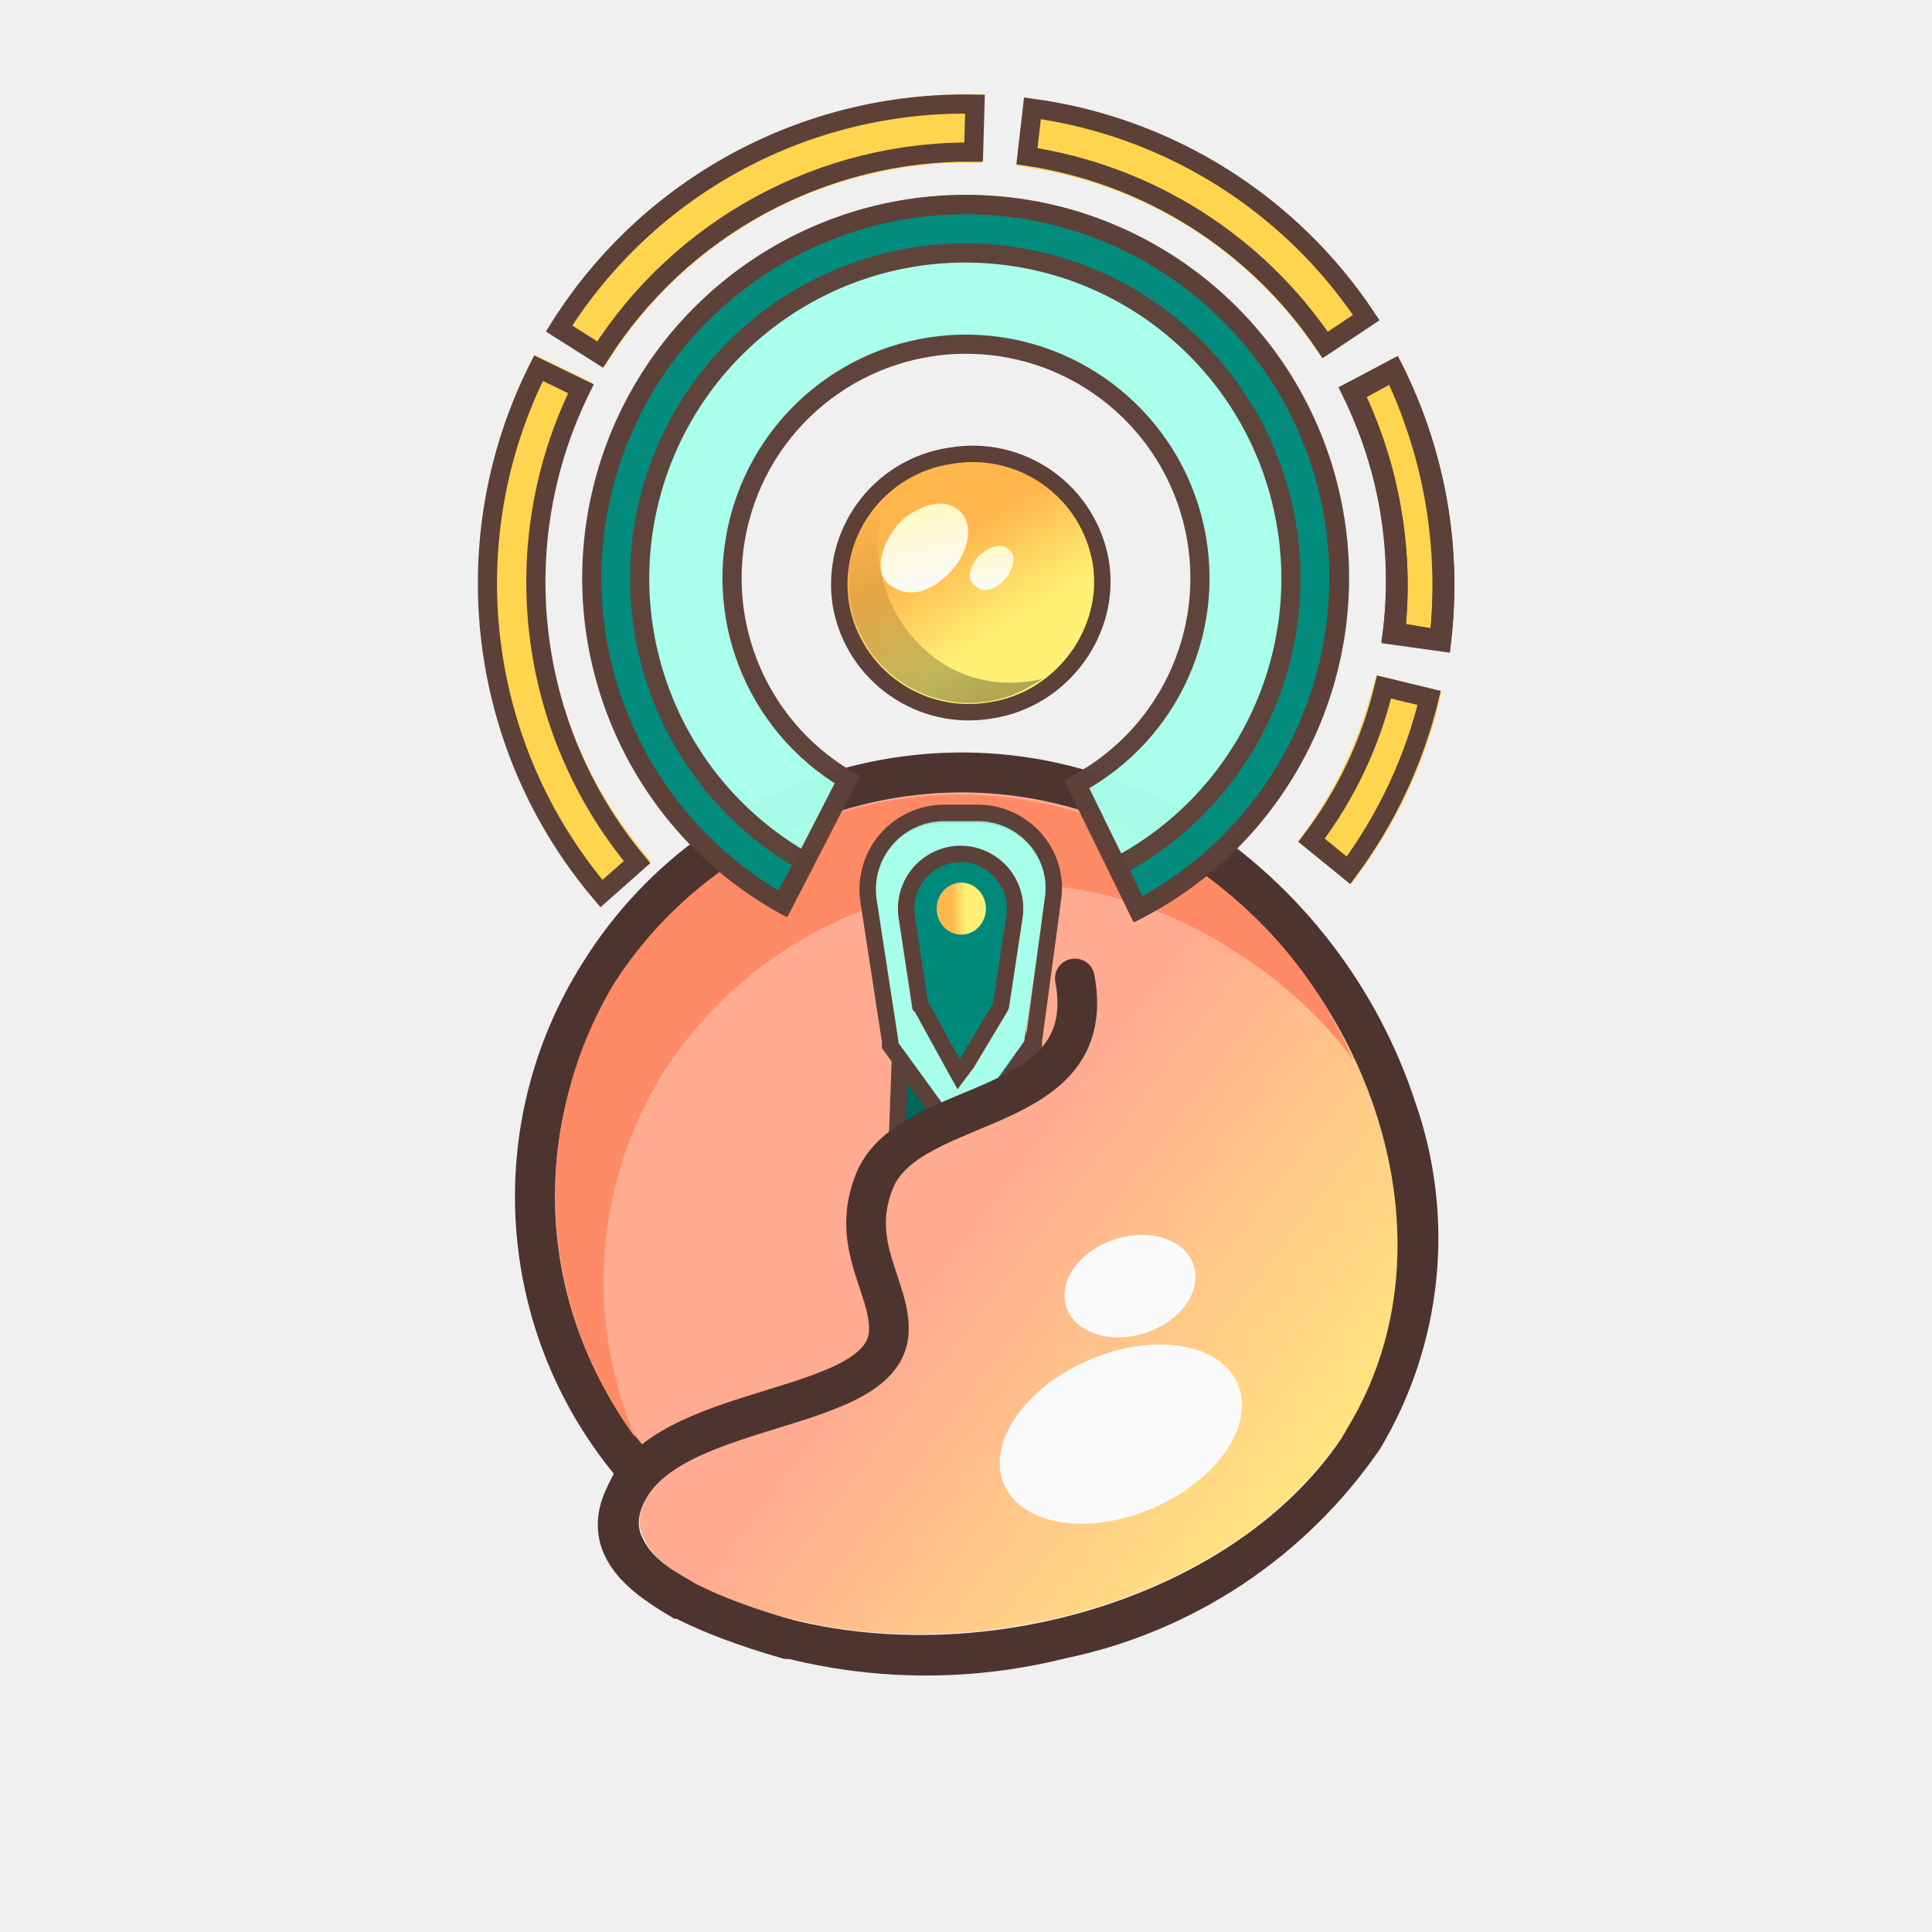
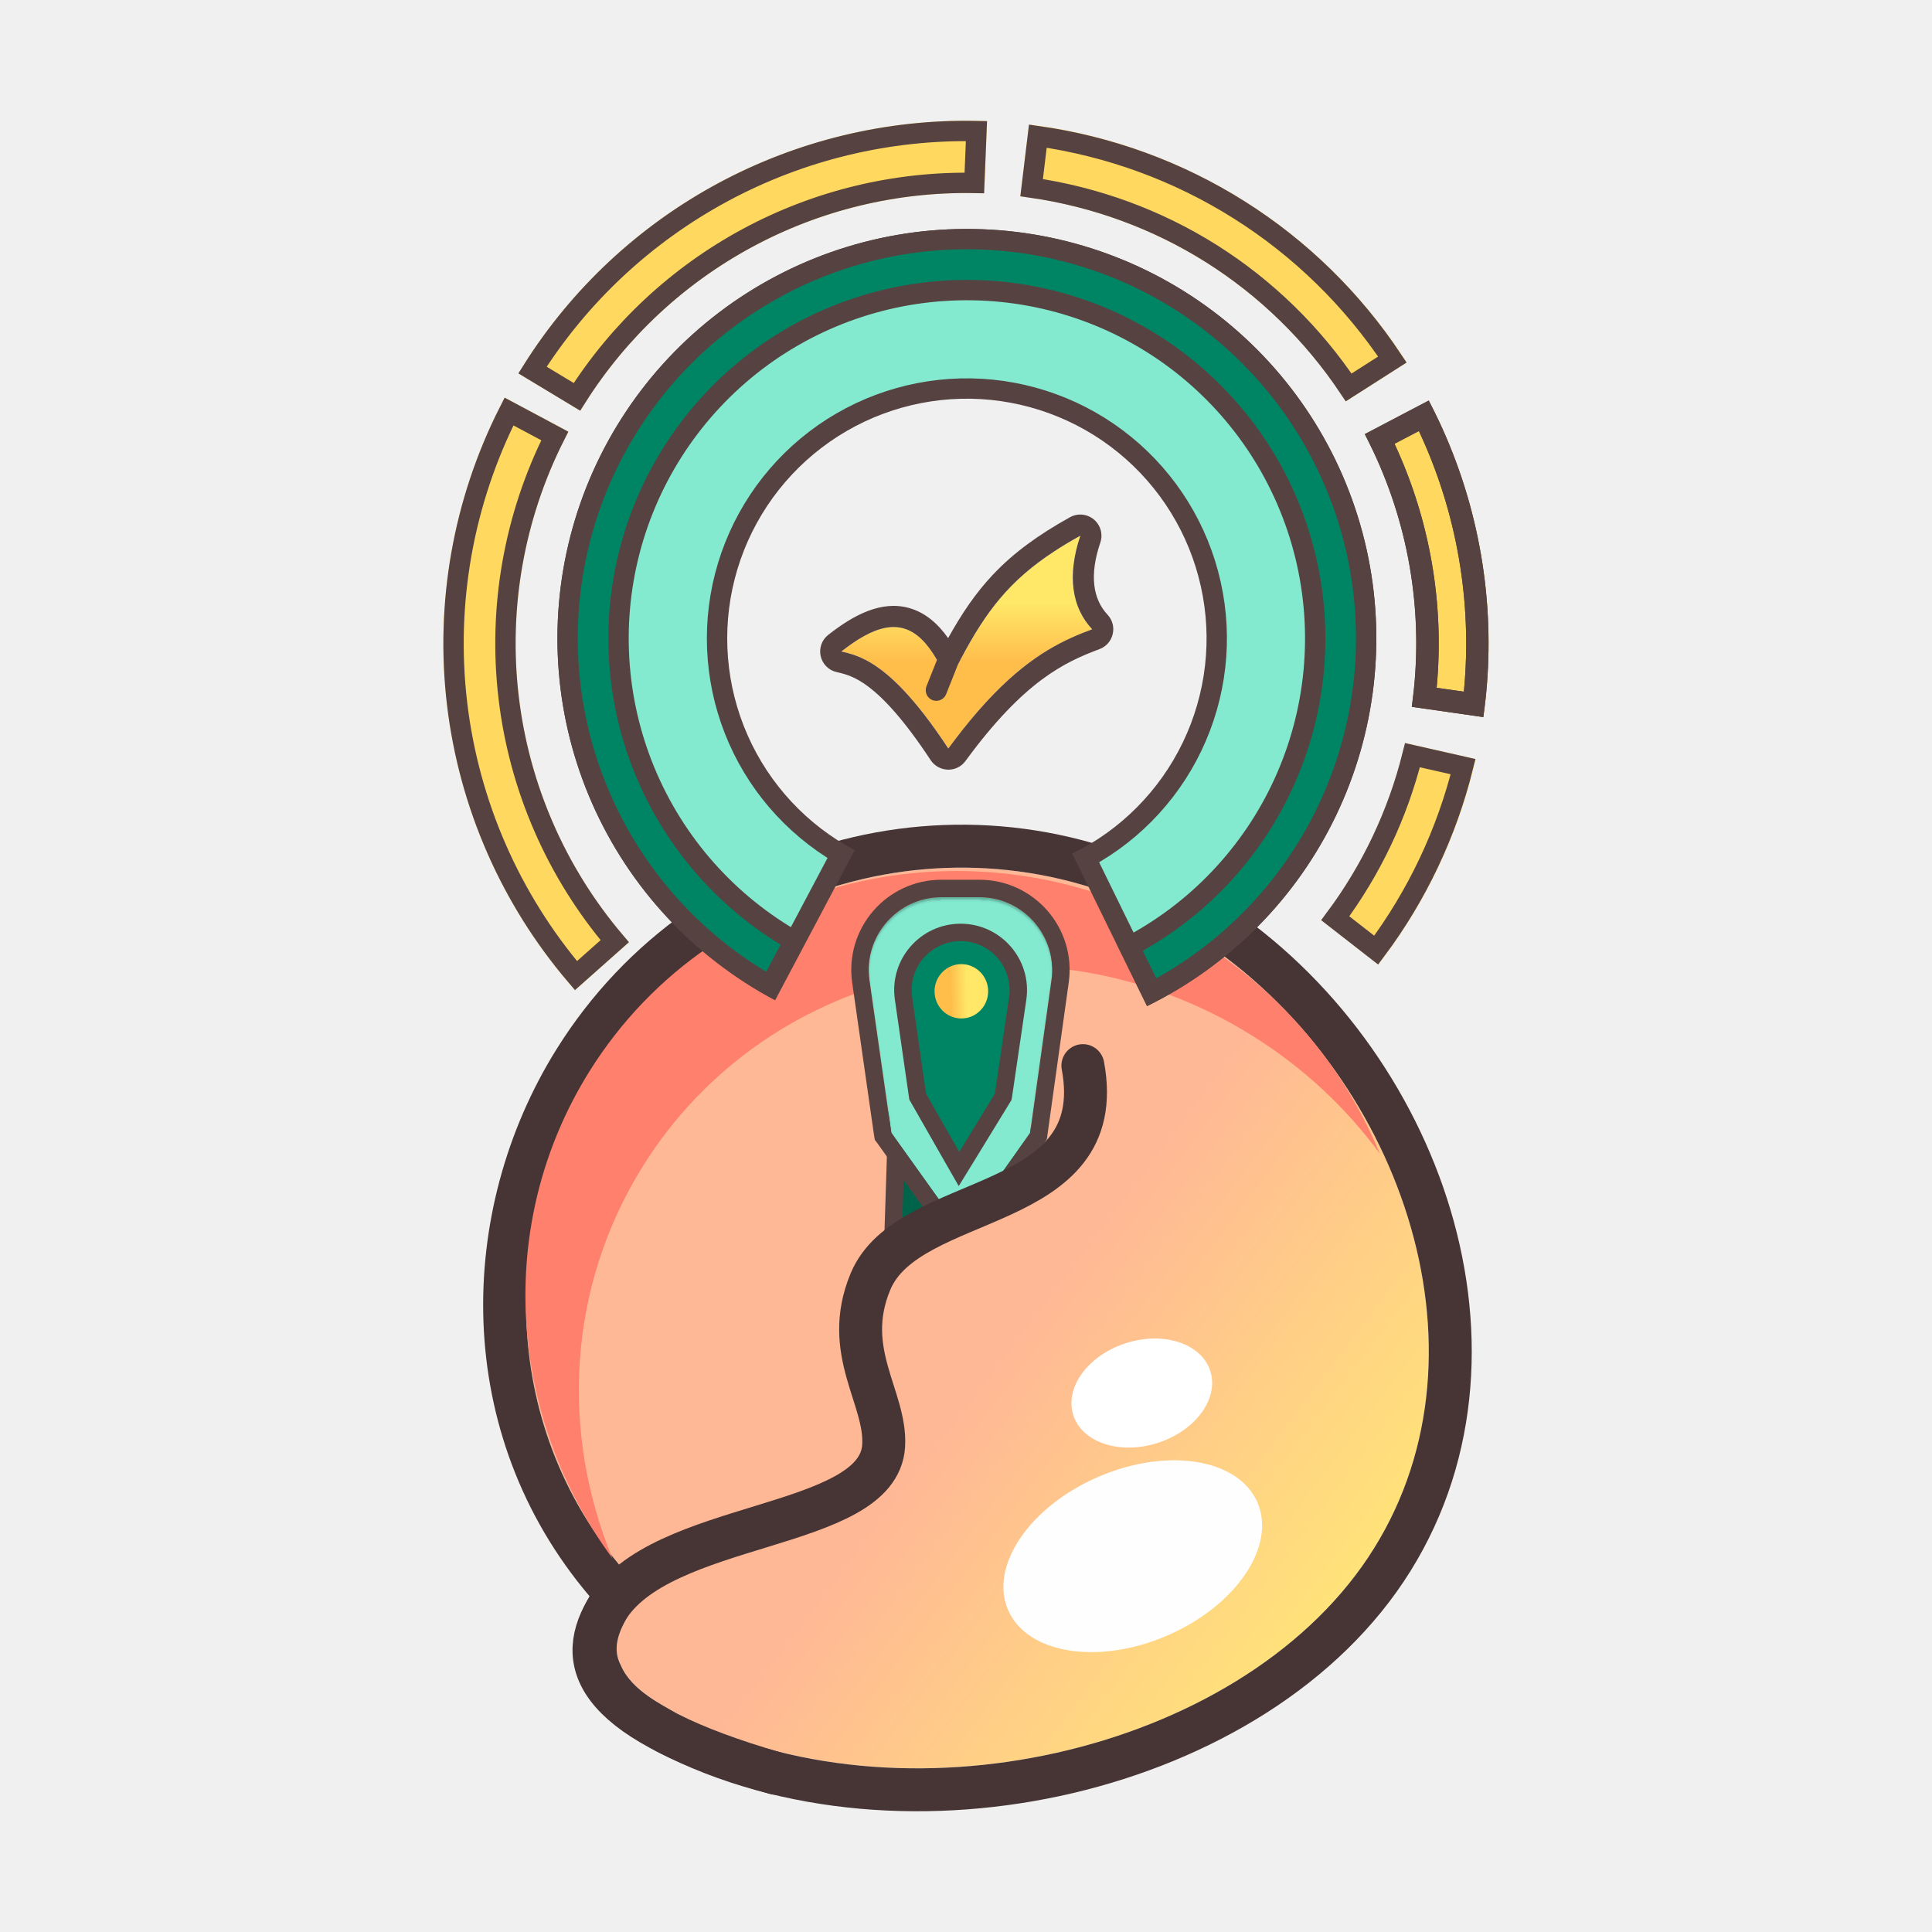
- <svg xmlns="http://www.w3.org/2000/svg" viewBox="0 0 96 96">
-   <g fill="none" transform="matrix(.67983 0 0 .67982 23.7 4.7)">
-     <path fill="url(#a)" d="M10.2 65a29 29 0 0 0 3 35c.9 1-2.3 3.2-1 5.5.7 1.8 2.8 2.7 3.7 3.3 15.5 8 39 2.6 47.7-11.3 8.6-13.9 1.4-33.3-12.5-42A29.7 29.7 0 0 0 10.2 65" />
-     <path fill="#4e342e" d="M7.7 63.5A32.6 32.6 0 0 1 52.6 53a39 39 0 0 1 16 20.7A30 30 0 0 1 66 99a37 37 0 0 1-23 15.3 42 42 0 0 1-28.4-2.9h-.2c-.1-.1-1.4-.8-2.1-1.4q-1.6-1-2.8-3.2c-1.3-2.6 0-5 .5-6a32 32 0 0 1-2.3-37.3m43.4-8A29.7 29.7 0 0 0 10.2 65l-.3.5a29 29 0 0 0 3.4 34.6c.8.8-2.4 3.1-1.2 5.4.8 1.8 2.9 2.7 3.8 3.3 15.3 8 38.3 2.8 47.3-10.6l.4-.7C72 83.8 65.2 64.8 51.7 56z" />
-     <path fill="#ff8a65" d="M51.6 56A30 30 0 0 0 10 65a30 30 0 0 0 1.6 33.2 29 29 0 0 1 2-26.7 30 30 0 0 1 41.6-9q5.4 3.4 8.8 8A32 32 0 0 0 51.6 56" />
-     <g filter="url(#b)">
-       <path fill="#00897b" d="M39.5 68.3H31l-.3 8L40 72z" />
-     </g>
-     <path stroke="#5d4037" stroke-width="1.2" d="M39.5 68.3H31l-.3 8L40 72z" />
-     <mask id="c" fill="#fafafa">
-       <path d="M48 60.5a28 28 0 1 0-25.3-.4L28 49.8a16.4 16.4 0 1 1 14.9.3z" />
-     </mask>
-     <path fill="#a7ffeb" stroke="#5d4037" stroke-width="2.8" d="M48 60.5a28 28 0 1 0-25.3-.4L28 49.8a16.4 16.4 0 1 1 14.9.3z" mask="url(#c)" />
-     <mask id="d" fill="#fafafa">
-       <path d="M48 60.5a28 28 0 1 0-25.4-.4l2.3-4.3a23.1 23.1 0 1 1 21 .3z" />
-     </mask>
-     <path fill="#00897b" stroke="#5d4037" stroke-width="2.8" d="M48 60.5a28 28 0 1 0-25.4-.4l2.3-4.3a23.1 23.1 0 1 1 21 .3z" mask="url(#d)" />
-     <path fill="#ffd54f" d="M71 40.7c1.1-7.4-.2-15-3.7-21.6L63 21.4c3 5.7 4 12.3 3.2 18.6z" />
-     <path fill="#5d4037" fill-rule="evenodd" d="M67.3 19.1a36 36 0 0 1 3.8 21.6l-5-.7A30 30 0 0 0 63 21.4zm-.6 2.1-1.7.9c2.4 5.2 3.4 11 2.9 16.6l1.8.3q.9-9.3-3-17.8" clip-rule="evenodd" />
-     <path fill="#ffd54f" d="M63.9 57.7q4.9-6.4 6.6-14l-4.8-1.2q-1.6 6.7-5.7 12.1zm1.9-41.2A36 36 0 0 0 40 .3l-.6 4.9a31 31 0 0 1 22.3 14zM37.1 0a36 36 0 0 0-32 17.3l4.3 2.5A31 31 0 0 1 36.9 5zM4.2 19A36 36 0 0 0 9 59.3l3.7-3.3a31 31 0 0 1-4.2-34.9z" />
-     <path stroke="#5d4037" stroke-width="1.4" d="M7.6 21.5a32 32 0 0 0 4.1 34.6l-2.6 2.3A35 35 0 0 1 4.5 20zm62 22.6a35 35 0 0 1-5.9 12.6L61 54.5q3.8-5 5.3-11.2zm-2.6-24A35 35 0 0 1 70.5 40l-3.6-.5q1.1-9.4-3-17.8zm-.7.5-1.6.9-.6.3.3.6c2.3 5 3.3 10.7 2.8 16.3v.6l.6.1 1.8.3.7.1.1-.7q.8-9.5-3.1-18.2l-.3-.7zM36.4.7l-.1 3.5A32 32 0 0 0 9 19l-3-1.9A35 35 0 0 1 36.4.7Zm4.2.3A35 35 0 0 1 65 16.3l-3 2A32 32 0 0 0 40.2 4.5z" />
-     <g filter="url(#e)">
-       <path fill="#a7ffeb" d="M29.1 58.7a5 5 0 0 1 5-5.7h2.5a5 5 0 0 1 5 5.7L40 69.2l-3.6 5h-2.3l-3.6-5z" />
-     </g>
-     <path stroke="#5d4037" stroke-width="1.2" d="M36.6 52.5c3.4 0 6 3 5.5 6.3l-1.4 10.4v.2l-.1.1-3.6 5-.2.3H34l-.1-.2-3.7-5.1v-.3l-1.6-10.4a5.6 5.6 0 0 1 5.5-6.3z" />
-     <path fill="#00897b" stroke="#5d4037" stroke-width="1.2" d="M35.3 55.5a4 4 0 0 1 4 4.5l-1 6.6-.1.2-2.4 4-.6.8-.5-.9-2.2-4-.1-.1-1-6.6a4 4 0 0 1 4-4.5Z" />
-     <ellipse cx="35.4" cy="59.5" fill="url(#f)" rx="1.8" ry="1.9" />
-     <path fill="url(#g)" stroke="#5d4037" stroke-width="1.2" d="M34.6 26.4a9.5 9.5 0 0 1 11 7.8c.8 5-2.8 10-8 10.8a9.5 9.5 0 0 1-11-7.7 9.5 9.5 0 0 1 8-10.9Z" />
-     <path fill="url(#h)" d="M35.1 30.3c.8.5 1.3 2 0 4-1 1.3-3 3-5 1.5-1.2-1-.4-3.1.6-4.3.7-.9 3-2.3 4.4-1.2" />
-     <path fill="url(#i)" d="M38.8 33.2q.8.5 0 2c-.5.6-1.5 1.5-2.4.7-.7-.5-.3-1.5.2-2.1.4-.4 1.5-1.2 2.2-.6" />
-     <path fill="url(#j)" fill-opacity=".3" d="M41.4 42.7c-8.7 2-14.1-7-11.4-13.5l-1.2 1.3a9 9 0 0 0-1.3 7.5 8.8 8.8 0 0 0 12.3 5.6z" />
-     <ellipse cx="47.7" cy="86.9" fill="#fafafa" rx="4.9" ry="3.6" transform="rotate(162 47.7 87)" />
-     <ellipse cx="47.1" cy="98.1" fill="#fafafa" rx="9.3" ry="5.9" transform="rotate(156.7 47.1 98)" />
-     <path stroke="#4e342e" stroke-linecap="round" stroke-width="2.9" d="M22.7 112.9c-12.1-3.5-13.8-7.3-11.6-11 3.6-6.4 18.6-5.5 19-11.4.2-3.3-3-6.4-1-11.2 2.7-6.2 16.5-4.5 14.6-14.7" />
-     <defs>
-       <linearGradient id="a" x1="60.3" x2="10.2" y1="102.9" y2="65" gradientUnits="userSpaceOnUse">
-         <stop offset="0" stop-color="#ffe57f" />
-         <stop offset=".5" stop-color="#ffab91" />
-         <stop offset=".7" stop-color="#ffab91" />
-       </linearGradient>
-       <linearGradient id="f" x1="37.2" x2="33.6" y1="59.5" y2="59.6" gradientUnits="userSpaceOnUse">
-         <stop stop-color="#fff176" />
-         <stop offset=".4" stop-color="#fff176" />
-         <stop offset=".7" stop-color="#ffb74d" />
-         <stop offset="1" stop-color="#ffb74d" />
-       </linearGradient>
-       <linearGradient id="g" x1="32.5" x2="42.5" y1="27.3" y2="43.5" gradientUnits="userSpaceOnUse">
-         <stop stop-color="#ffb74d" />
-         <stop offset=".3" stop-color="#ffb74d" />
-         <stop offset=".7" stop-color="#fff176" />
-         <stop offset="1" stop-color="#fff176" />
-       </linearGradient>
-       <linearGradient id="h" x1="32.1" x2="33.3" y1="30.2" y2="36.1" gradientUnits="userSpaceOnUse">
-         <stop stop-color="#fff9c4" />
-         <stop offset="1" stop-color="#fafafa" />
-       </linearGradient>
-       <linearGradient id="i" x1="37.3" x2="37.9" y1="33.1" y2="36.1" gradientUnits="userSpaceOnUse">
-         <stop stop-color="#fff9c4" />
-         <stop offset="1" stop-color="#fafafa" />
-       </linearGradient>
-       <linearGradient id="j" x1="28" x2="35.1" y1="30.7" y2="44.7" gradientUnits="userSpaceOnUse">
-         <stop stop-opacity="0" />
-         <stop offset="1" />
-       </linearGradient>
-       <filter id="b" width="10.6" height="9.6" x="30.1" y="67.7" color-interpolation-filters="sRGB" filterUnits="userSpaceOnUse">
-         <feFlood flood-opacity="0" result="BackgroundImageFix" />
-         <feBlend in="SourceGraphic" in2="BackgroundImageFix" result="shape" />
-         <feColorMatrix in="SourceAlpha" result="hardAlpha" values="0 0 0 0 0 0 0 0 0 0 0 0 0 0 0 0 0 0 127 0" />
-         <feOffset dx="3.2" />
-         <feComposite in2="hardAlpha" k2="-1" k3="1" operator="arithmetic" />
-         <feColorMatrix values="0 0 0 0 0 0 0 0 0 0 0 0 0 0 0 0 0 0 0.25 0" />
-         <feBlend in2="shape" result="effect1_innerShadow_0_4" />
-       </filter>
-       <filter id="e" width="14.9" height="23.8" x="27.9" y="51.9" color-interpolation-filters="sRGB" filterUnits="userSpaceOnUse">
-         <feFlood flood-opacity="0" result="BackgroundImageFix" />
-         <feBlend in="SourceGraphic" in2="BackgroundImageFix" result="shape" />
-         <feColorMatrix in="SourceAlpha" result="hardAlpha" values="0 0 0 0 0 0 0 0 0 0 0 0 0 0 0 0 0 0 127 0" />
-         <feOffset dy=".2" />
-         <feGaussianBlur stdDeviation=".1" />
-         <feComposite in2="hardAlpha" k2="-1" k3="1" operator="arithmetic" />
-         <feColorMatrix values="0 0 0 0 0 0 0 0 0 0 0 0 0 0 0 0 0 0 0.25 0" />
-         <feBlend in2="shape" result="effect1_innerShadow_0_4" />
-       </filter>
-     </defs>
+ <svg xmlns="http://www.w3.org/2000/svg" viewBox="0 0 32 32" fill="none">
+   <path d="M9.817 17.761C8.239 20.297 8.239 23.81 10.564 26.265C10.762 26.462 9.987 27.024 10.281 27.578C10.464 28.009 10.98 28.239 11.209 28.381C14.966 30.329 20.661 29.015 22.759 25.644C24.858 22.273 23.091 17.556 19.72 15.457C16.349 13.359 11.915 14.39 9.817 17.761Z" fill="url(#simplified-rstest-32-5)" />
+   <path d="M9.213 17.386C11.519 13.681 16.392 12.548 20.096 14.854C21.931 15.996 23.318 17.84 23.968 19.856C24.619 21.875 24.545 24.122 23.363 26.02C22.187 27.91 20.05 29.164 17.768 29.7C15.483 30.237 12.94 30.08 10.882 29.013L10.857 29L10.833 28.985C10.809 28.971 10.507 28.805 10.314 28.667C10.095 28.51 9.808 28.26 9.639 27.886C9.321 27.254 9.637 26.668 9.766 26.44C7.474 23.74 7.554 20.051 9.213 17.386ZM19.72 15.458C16.349 13.359 11.915 14.391 9.817 17.762L9.744 17.881C8.239 20.407 8.276 23.849 10.564 26.265C10.762 26.462 9.987 27.024 10.281 27.579C10.464 28.01 10.98 28.239 11.209 28.382C14.907 30.299 20.483 29.056 22.658 25.801L22.759 25.644C24.825 22.326 23.145 17.703 19.877 15.558L19.72 15.458Z" fill="#473535" />
+   <path d="M19.851 15.58C16.373 13.414 11.854 14.387 9.758 17.753C8.176 20.295 8.428 23.474 10.144 25.811C9.288 23.737 9.393 21.332 10.643 19.324C12.738 15.958 17.257 14.985 20.736 17.151C21.588 17.681 22.298 18.35 22.854 19.108C22.275 17.705 21.255 16.453 19.851 15.58Z" fill="#FF806C" />
+   <g filter="url(#simplified-rstest-32-3)">
+     <path d="M16.918 18.557L14.854 18.557L14.791 20.512L17.044 19.46L16.918 18.557Z" fill="#008564" />
  </g>
+   <path d="M16.918 18.557L14.854 18.557L14.791 20.512L17.044 19.46L16.918 18.557Z" stroke="#564341" stroke-width="0.29" />
+   <mask id="simplified-rstest-32-1" fill="white">
+     <path d="M18.997 16.665C20.365 15.995 21.468 14.884 22.127 13.511C22.787 12.138 22.965 10.583 22.634 9.096C22.302 7.609 21.479 6.278 20.298 5.316C19.117 4.354 17.646 3.817 16.123 3.793C14.6 3.768 13.113 4.258 11.902 5.181C10.69 6.105 9.825 7.41 9.446 8.885C9.067 10.361 9.195 11.921 9.811 13.314C10.427 14.708 11.493 15.853 12.839 16.567L14.156 14.082C13.368 13.664 12.743 12.994 12.383 12.178C12.023 11.362 11.948 10.449 12.17 9.585C12.392 8.722 12.898 7.958 13.607 7.417C14.316 6.876 15.186 6.59 16.078 6.604C16.97 6.619 17.831 6.933 18.522 7.496C19.213 8.059 19.695 8.839 19.889 9.709C20.084 10.579 19.979 11.489 19.593 12.293C19.207 13.097 18.561 13.747 17.76 14.139L18.997 16.665Z" />
+   </mask>
+   <path d="M18.997 16.665C20.365 15.995 21.468 14.884 22.127 13.511C22.787 12.138 22.965 10.583 22.634 9.096C22.302 7.609 21.479 6.278 20.298 5.316C19.117 4.354 17.646 3.817 16.123 3.793C14.6 3.768 13.113 4.258 11.902 5.181C10.69 6.105 9.825 7.41 9.446 8.885C9.067 10.361 9.195 11.921 9.811 13.314C10.427 14.708 11.493 15.853 12.839 16.567L14.156 14.082C13.368 13.664 12.743 12.994 12.383 12.178C12.023 11.362 11.948 10.449 12.17 9.585C12.392 8.722 12.898 7.958 13.607 7.417C14.316 6.876 15.186 6.59 16.078 6.604C16.97 6.619 17.831 6.933 18.522 7.496C19.213 8.059 19.695 8.839 19.889 9.709C20.084 10.579 19.979 11.489 19.593 12.293C19.207 13.097 18.561 13.747 17.76 14.139L18.997 16.665Z" fill="#83EAD0" stroke="#564341" stroke-width="0.674" mask="url(#simplified-rstest-32-1)" />
+   <path d="M15.708 12.398C14.794 11.01 14.27 10.865 13.935 10.79C14.77 10.135 15.261 10.251 15.708 11.32C15.778 11.178 15.846 11.044 15.913 10.917C16.413 9.974 16.861 9.445 17.894 8.873C17.689 9.476 17.721 10.029 18.09 10.423C17.462 10.657 16.721 11.011 15.708 12.398Z" fill="url(#simplified-rstest-32-6)" />
+   <path d="M17.724 8.566C17.85 8.496 18.007 8.512 18.118 8.604C18.229 8.697 18.271 8.849 18.225 8.986C18.042 9.525 18.101 9.922 18.346 10.183C18.426 10.269 18.457 10.389 18.43 10.502C18.404 10.617 18.322 10.71 18.212 10.751C17.914 10.862 17.607 10.995 17.253 11.258C16.897 11.524 16.482 11.933 15.991 12.605C15.923 12.698 15.814 12.751 15.7 12.748C15.585 12.745 15.478 12.686 15.415 12.591C14.97 11.915 14.636 11.566 14.392 11.38C14.16 11.203 13.998 11.164 13.858 11.132C13.726 11.103 13.623 11 13.593 10.868C13.563 10.736 13.612 10.598 13.719 10.515C14.144 10.181 14.602 9.94 15.063 10.072C15.325 10.147 15.532 10.326 15.704 10.569C15.928 10.166 16.158 9.823 16.449 9.515C16.784 9.161 17.186 8.865 17.724 8.566ZM17.894 8.873C17.738 8.959 17.594 9.045 17.462 9.132C16.724 9.615 16.336 10.117 15.913 10.917C15.912 10.918 15.912 10.92 15.911 10.921C15.895 10.952 15.879 10.984 15.863 11.015L15.671 11.498C15.635 11.588 15.533 11.631 15.443 11.596C15.353 11.56 15.31 11.457 15.345 11.367L15.519 10.931C15.518 10.928 15.517 10.926 15.515 10.923C15.191 10.363 14.823 10.254 14.312 10.535C14.194 10.6 14.069 10.686 13.935 10.791C14.046 10.815 14.177 10.848 14.336 10.93C14.621 11.077 14.995 11.384 15.498 12.092C15.566 12.186 15.635 12.289 15.707 12.398C15.783 12.294 15.858 12.196 15.931 12.103C16.661 11.176 17.244 10.79 17.748 10.562C17.866 10.508 17.98 10.464 18.09 10.423C18.005 10.332 17.937 10.232 17.887 10.125C17.778 9.894 17.747 9.629 17.783 9.344C17.802 9.192 17.839 9.034 17.894 8.873Z" fill="#564341" />
+   <mask id="simplified-rstest-32-2" fill="white">
+     <path d="M19.001 16.663C20.368 15.992 21.47 14.881 22.128 13.509C22.787 12.136 22.965 10.582 22.634 9.096C22.302 7.61 21.48 6.279 20.3 5.317C19.12 4.355 17.651 3.818 16.128 3.793C14.606 3.767 13.12 4.255 11.908 5.177C10.696 6.098 9.83 7.401 9.449 8.875C9.068 10.349 9.193 11.908 9.806 13.302C10.418 14.696 11.482 15.843 12.825 16.559L13.381 15.517C12.271 14.925 11.393 13.978 10.887 12.827C10.381 11.676 10.277 10.388 10.592 9.171C10.907 7.954 11.623 6.878 12.623 6.116C13.624 5.355 14.851 4.953 16.109 4.974C17.366 4.995 18.579 5.438 19.554 6.233C20.528 7.027 21.207 8.126 21.481 9.354C21.755 10.581 21.608 11.864 21.064 12.998C20.52 14.131 19.61 15.049 18.481 15.602L19.001 16.663Z" />
+   </mask>
+   <path d="M19.001 16.663C20.368 15.992 21.47 14.881 22.128 13.509C22.787 12.136 22.965 10.582 22.634 9.096C22.302 7.61 21.48 6.279 20.3 5.317C19.12 4.355 17.651 3.818 16.128 3.793C14.606 3.767 13.12 4.255 11.908 5.177C10.696 6.098 9.83 7.401 9.449 8.875C9.068 10.349 9.193 11.908 9.806 13.302C10.418 14.696 11.482 15.843 12.825 16.559L13.381 15.517C12.271 14.925 11.393 13.978 10.887 12.827C10.381 11.676 10.277 10.388 10.592 9.171C10.907 7.954 11.623 6.878 12.623 6.116C13.624 5.355 14.851 4.953 16.109 4.974C17.366 4.995 18.579 5.438 19.554 6.233C20.528 7.027 21.207 8.126 21.481 9.354C21.755 10.581 21.608 11.864 21.064 12.998C20.52 14.131 19.61 15.049 18.481 15.602L19.001 16.663Z" fill="#008564" stroke="#564341" stroke-width="0.674" mask="url(#simplified-rstest-32-2)" />
+   <path d="M24.57 11.877C24.826 10.078 24.51 8.244 23.666 6.635L22.606 7.191C23.334 8.577 23.606 10.158 23.385 11.708L24.57 11.877Z" fill="#FFD95F" />
+   <path fill-rule="evenodd" clip-rule="evenodd" d="M23.665 6.635C23.665 6.636 23.666 6.637 23.666 6.638C23.723 6.746 23.778 6.856 23.83 6.967C24.497 8.382 24.767 9.952 24.613 11.508C24.601 11.631 24.586 11.754 24.569 11.877L23.384 11.708C23.605 10.158 23.333 8.577 22.605 7.19L23.665 6.635ZM23.501 7.139L23.098 7.351C23.685 8.612 23.926 10.007 23.795 11.392L24.246 11.456C24.389 9.977 24.132 8.485 23.501 7.139Z" fill="#564341" />
+   <path d="M22.827 15.976C23.608 14.974 24.159 13.812 24.441 12.573L23.274 12.308C23.031 13.376 22.557 14.377 21.884 15.241L22.827 15.976Z" fill="#FFD95F" />
+   <path d="M23.299 6.005C22.613 4.927 21.695 4.014 20.614 3.333C19.532 2.651 18.313 2.218 17.044 2.063L16.9 3.251C17.993 3.384 19.044 3.758 19.976 4.345C20.908 4.932 21.698 5.719 22.291 6.648L23.299 6.005Z" fill="#FFD95F" />
+   <path d="M16.349 2.007C14.8 1.945 13.262 2.299 11.896 3.034C10.531 3.769 9.388 4.858 8.587 6.185L9.612 6.803C10.302 5.659 11.287 4.721 12.463 4.088C13.64 3.454 14.965 3.149 16.301 3.203L16.349 2.007Z" fill="#FFD95F" />
+   <path d="M8.359 6.587C7.529 8.146 7.196 9.922 7.404 11.676C7.612 13.43 8.352 15.079 9.524 16.4L10.419 15.606C9.409 14.467 8.771 13.047 8.592 11.535C8.413 10.024 8.7 8.493 9.415 7.15L8.359 6.587Z" fill="#FFD95F" />
+   <path d="M9.189 7.221C8.515 8.558 8.248 10.065 8.425 11.555C8.601 13.044 9.214 14.447 10.182 15.589L9.54 16.159C8.455 14.886 7.769 13.32 7.571 11.656C7.374 9.992 7.674 8.309 8.431 6.816L9.189 7.221ZM24.233 12.698C23.96 13.798 23.472 14.83 22.794 15.737L22.116 15.209C22.717 14.402 23.151 13.484 23.395 12.508L24.233 12.698ZM23.677 7.039C24.331 8.427 24.596 9.966 24.445 11.492C24.439 11.557 24.43 11.621 24.422 11.686L23.571 11.563C23.748 10.088 23.491 8.594 22.83 7.263L23.59 6.863C23.619 6.922 23.65 6.98 23.677 7.039ZM23.423 6.99L23.019 7.201L22.878 7.276L22.945 7.422C23.52 8.656 23.756 10.021 23.628 11.376L23.612 11.536L23.771 11.559L24.222 11.623L24.396 11.648L24.414 11.473C24.56 9.963 24.298 8.441 23.654 7.067L23.579 6.908L23.423 6.99ZM16.173 2.171L16.138 3.03C14.83 3.006 13.537 3.318 12.383 3.94C11.23 4.561 10.257 5.468 9.556 6.573L8.82 6.129C9.6 4.892 10.687 3.877 11.976 3.183C13.265 2.489 14.711 2.141 16.173 2.171ZM17.19 2.255C18.375 2.423 19.511 2.837 20.524 3.476C21.537 4.114 22.4 4.96 23.062 5.955L22.338 6.417C21.744 5.529 20.971 4.773 20.066 4.202C19.161 3.632 18.145 3.261 17.087 3.108L17.19 2.255Z" stroke="#564341" stroke-width="0.337" />
+   <g filter="url(#simplified-rstest-32-4)">
+     <path d="M14.401 16.235C14.297 15.509 14.86 14.86 15.593 14.86L16.223 14.86C16.954 14.86 17.516 15.506 17.415 16.23L17.062 18.765L16.191 19.994L15.643 19.994L14.764 18.765L14.401 16.235Z" fill="#83EAD0" />
+   </g>
+   <path d="M16.223 14.716C17.041 14.716 17.671 15.439 17.559 16.25L17.205 18.785L17.2 18.819L17.181 18.848L16.31 20.077L16.266 20.139L15.569 20.139L15.525 20.078L14.647 18.848L14.626 18.82L14.62 18.785L14.258 16.256C14.142 15.443 14.772 14.716 15.593 14.716L16.223 14.716Z" stroke="#564341" stroke-width="0.289" />
+   <path d="M15.911 15.444C16.494 15.444 16.941 15.962 16.856 16.539L16.621 18.139L16.616 18.167L16.6 18.193L16.012 19.154L15.884 19.362L15.763 19.151L15.214 18.189L15.2 18.165L15.196 18.138L14.965 16.536C14.881 15.96 15.329 15.444 15.911 15.444Z" fill="#008564" stroke="#564341" stroke-width="0.289" />
+   <ellipse cx="15.923" cy="16.419" rx="0.444" ry="0.45" fill="url(#simplified-rstest-32-7)" />
+   <ellipse cx="18.911" cy="23.073" rx="1.192" ry="0.867" transform="rotate(162.091 18.9112 23.0732)" fill="white" />
+   <ellipse cx="18.762" cy="25.776" rx="2.249" ry="1.433" transform="rotate(156.698 18.762 25.7759)" fill="#FEFEFE" />
+   <path d="M12.846 29.371C9.903 28.519 9.508 27.596 10.037 26.681C10.915 25.162 14.55 25.366 14.636 23.947C14.684 23.151 13.934 22.387 14.418 21.226C15.05 19.714 18.397 20.125 17.936 17.65" stroke="#473535" stroke-width="0.711" stroke-linecap="round" />
+   <defs>
+     <filter id="simplified-rstest-32-3" x="14.638" y="18.412" width="2.565" height="2.332" filterUnits="userSpaceOnUse" color-interpolation-filters="sRGB">
+       <feFlood flood-opacity="0" result="BackgroundImageFix" />
+       <feBlend mode="normal" in="SourceGraphic" in2="BackgroundImageFix" result="shape" />
+       <feColorMatrix in="SourceAlpha" type="matrix" values="0 0 0 0 0 0 0 0 0 0 0 0 0 0 0 0 0 0 127 0" result="hardAlpha" />
+       <feOffset dx="0.774" />
+       <feComposite in2="hardAlpha" operator="arithmetic" k2="-1" k3="1" />
+       <feColorMatrix type="matrix" values="0 0 0 0 0 0 0 0 0 0 0 0 0 0 0 0 0 0 0.25 0" />
+       <feBlend mode="normal" in2="shape" result="effect1_innerShadow_3690_6749" />
+     </filter>
+     <filter id="simplified-rstest-32-4" x="14.1" y="14.571" width="3.616" height="5.76" filterUnits="userSpaceOnUse" color-interpolation-filters="sRGB">
+       <feFlood flood-opacity="0" result="BackgroundImageFix" />
+       <feBlend mode="normal" in="SourceGraphic" in2="BackgroundImageFix" result="shape" />
+       <feColorMatrix in="SourceAlpha" type="matrix" values="0 0 0 0 0 0 0 0 0 0 0 0 0 0 0 0 0 0 127 0" result="hardAlpha" />
+       <feOffset dy="0.048" />
+       <feGaussianBlur stdDeviation="0.024" />
+       <feComposite in2="hardAlpha" operator="arithmetic" k2="-1" k3="1" />
+       <feColorMatrix type="matrix" values="0 0 0 0 0 0 0 0 0 0 0 0 0 0 0 0 0 0 0.25 0" />
+       <feBlend mode="normal" in2="shape" result="effect1_innerShadow_3690_6749" />
+     </filter>
+     <linearGradient id="simplified-rstest-32-5" x1="21.969" y1="26.957" x2="9.817" y2="17.761" gradientUnits="userSpaceOnUse">
+       <stop offset="0.012" stop-color="#FFE279" />
+       <stop offset="0.461" stop-color="#FFB896" />
+       <stop offset="0.741" stop-color="#FFB896" />
+     </linearGradient>
+     <linearGradient id="simplified-rstest-32-6" x1="15.73" y1="8.687" x2="15.73" y2="11.949" gradientUnits="userSpaceOnUse">
+       <stop stop-color="#FFE768" />
+       <stop offset="0.4" stop-color="#FFE768" />
+       <stop offset="0.7" stop-color="#FFBD4A" />
+       <stop offset="1" stop-color="#FFBD4A" />
+     </linearGradient>
+     <linearGradient id="simplified-rstest-32-7" x1="16.367" y1="16.428" x2="15.48" y2="16.45" gradientUnits="userSpaceOnUse">
+       <stop stop-color="#FFE768" />
+       <stop offset="0.4" stop-color="#FFE768" />
+       <stop offset="0.7" stop-color="#FFBD4A" />
+       <stop offset="1" stop-color="#FFBD4A" />
+     </linearGradient>
+   </defs>
</svg>
